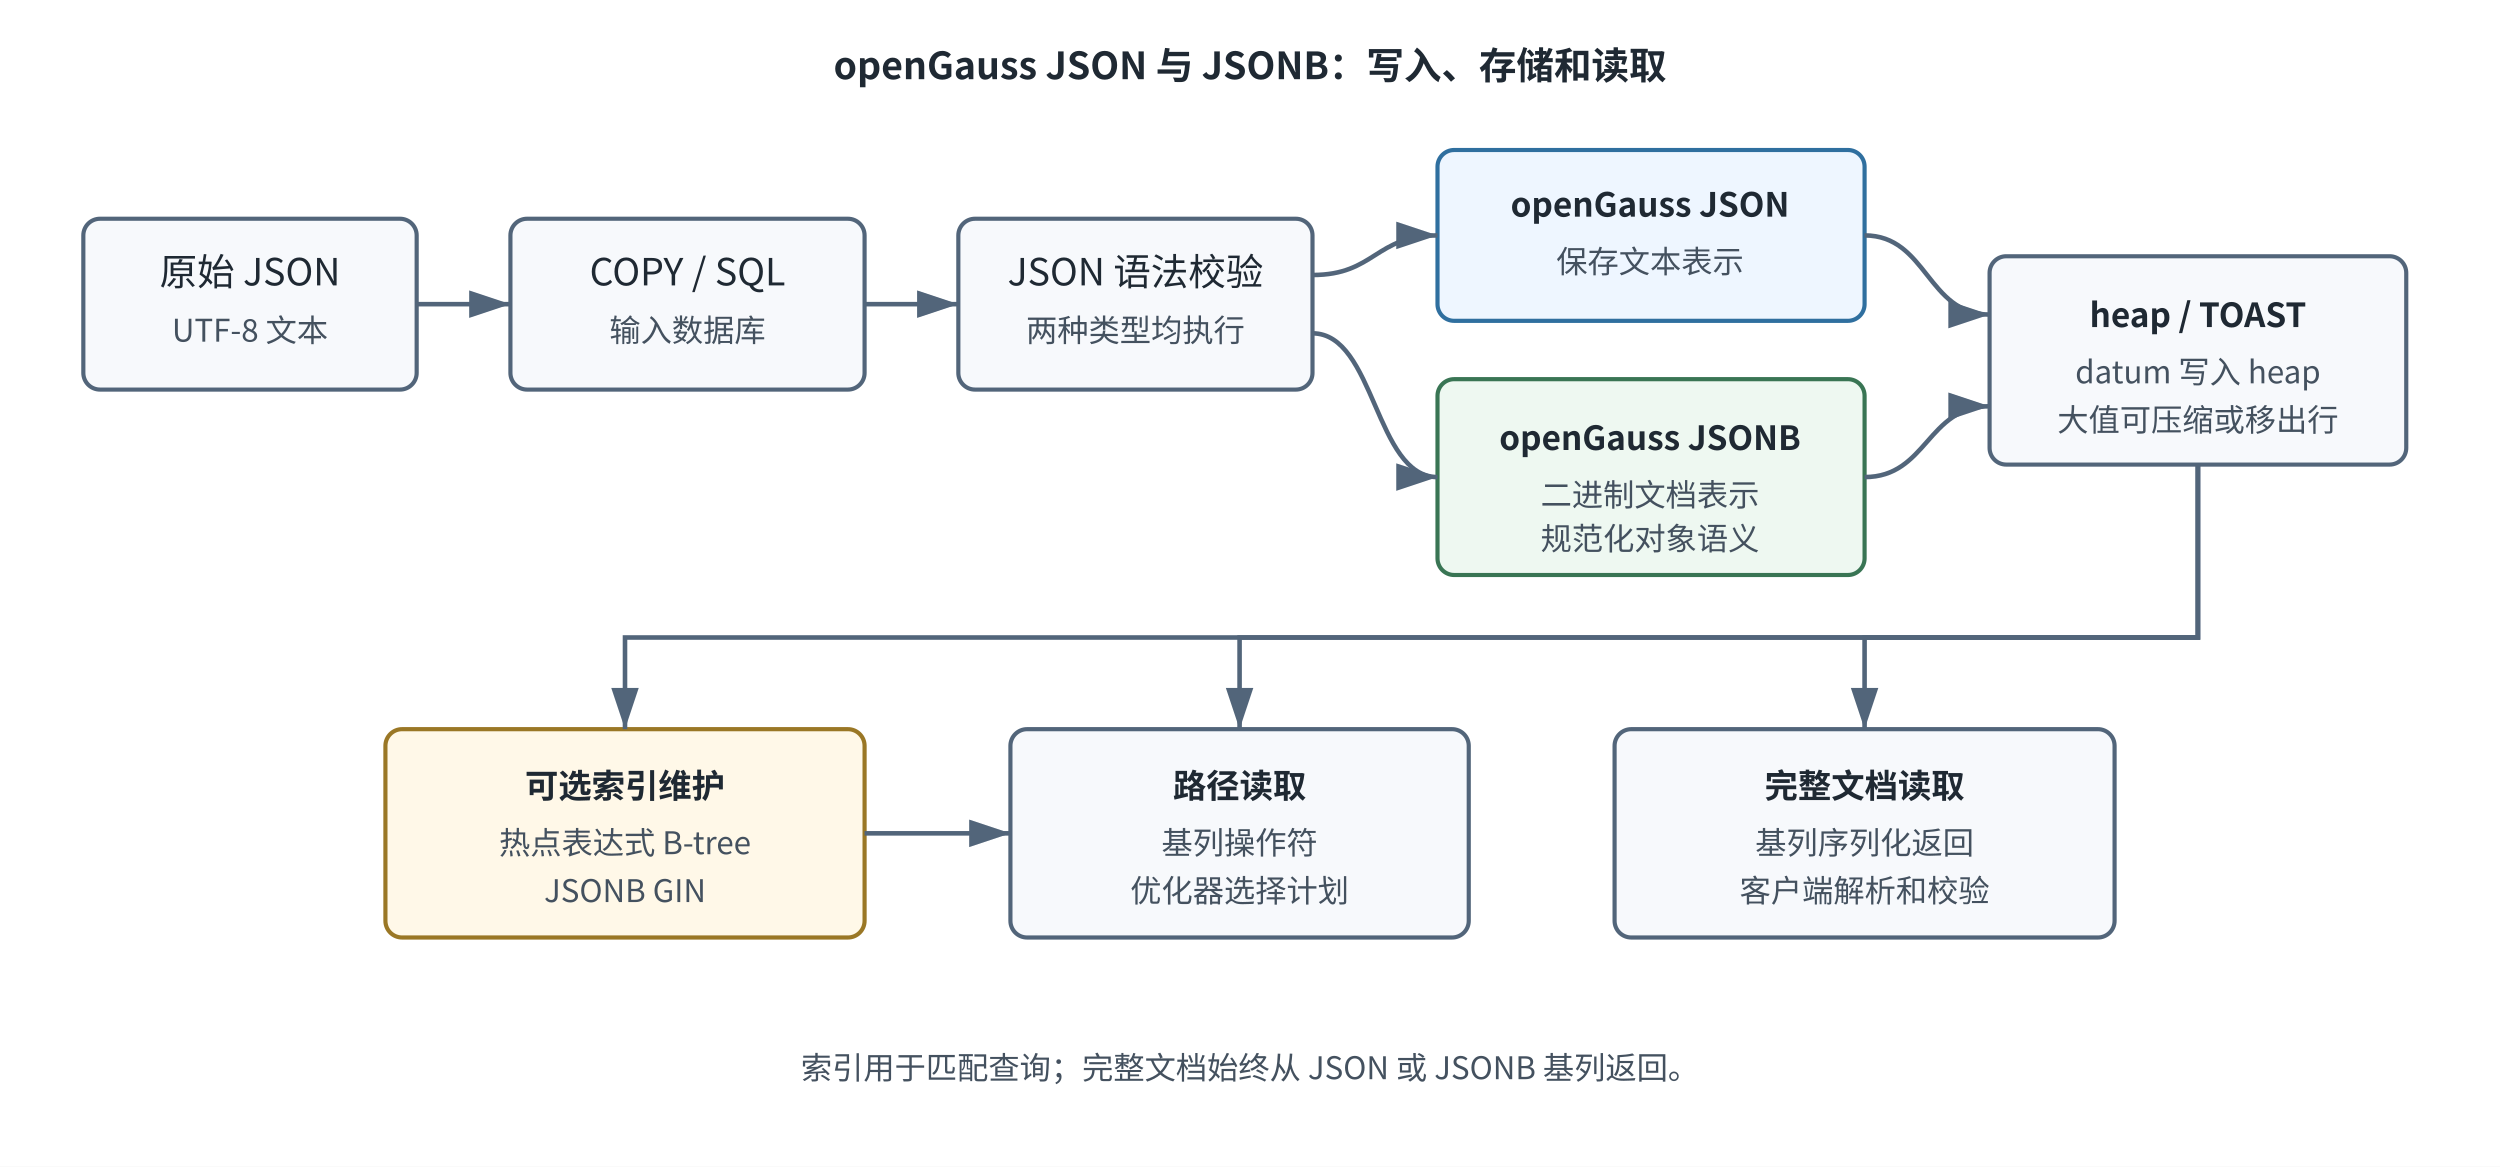
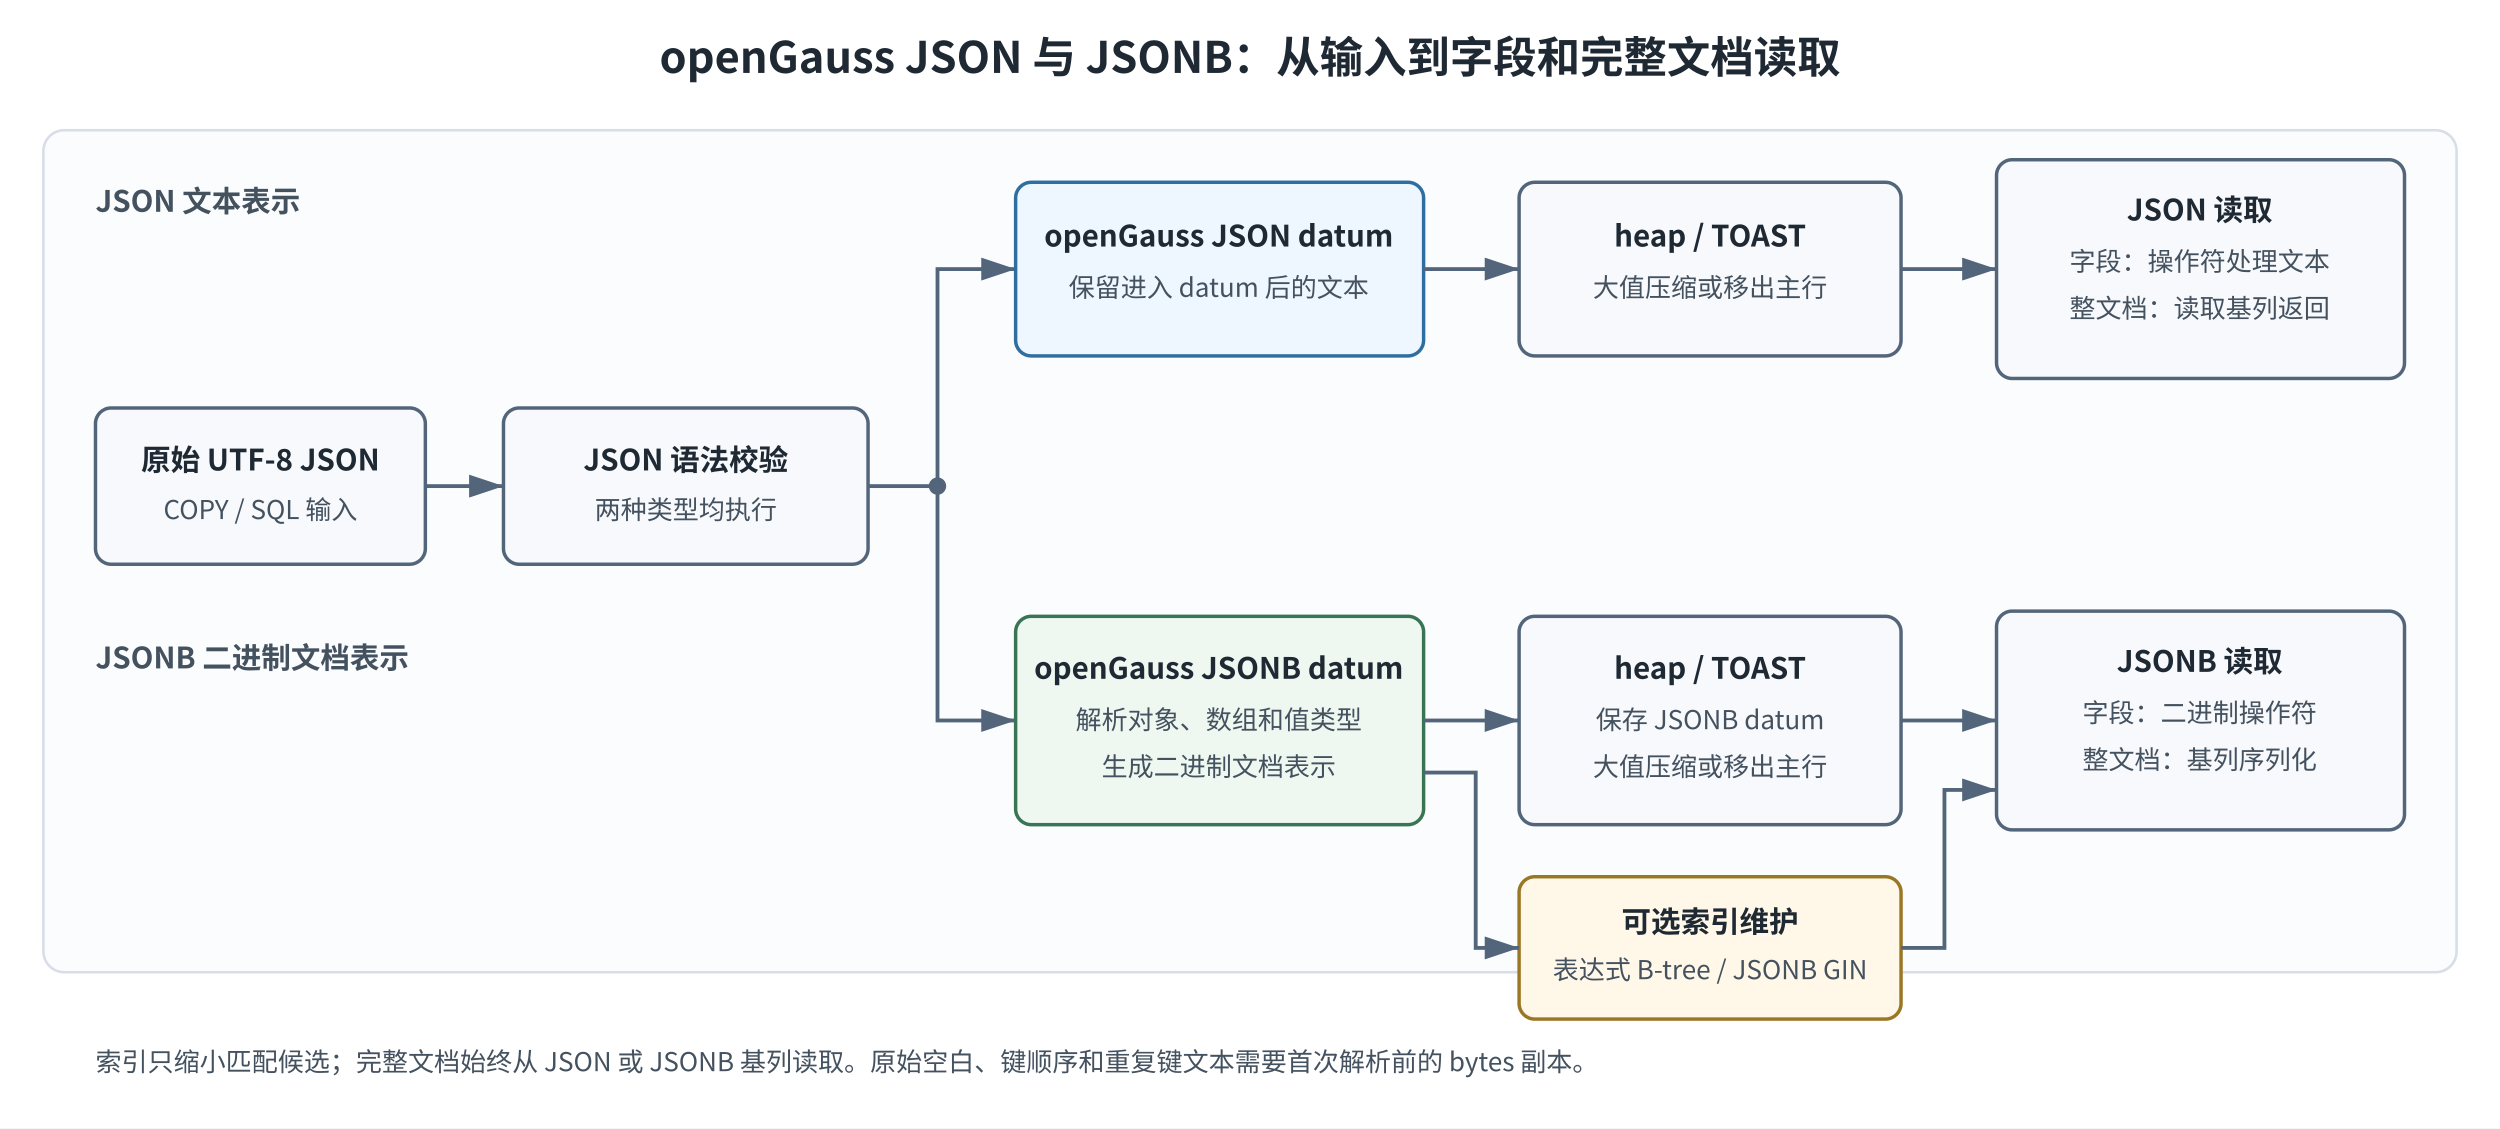
- <svg xmlns="http://www.w3.org/2000/svg" width="1200" height="560" viewBox="0 0 1200 560" role="img" aria-labelledby="title desc">
+ <svg xmlns="http://www.w3.org/2000/svg" width="1440" height="650" viewBox="0 0 1440 650" role="img" aria-labelledby="title desc">
  <defs>
    <style>
-       .box { fill:#f7f9fc; stroke:#52657a; stroke-width:2; rx:8; }
-       .json { fill:#eef6ff; stroke:#2f6f9f; stroke-width:2; rx:8; }
-       .jsonb { fill:#eef8f1; stroke:#397554; stroke-width:2; rx:8; }
-       .note { fill:#fff8e8; stroke:#9a7725; stroke-width:2; rx:8; }
-       .text { font-family:"Noto Sans CJK SC","Microsoft YaHei",sans-serif; font-size:18px; fill:#1f2933; text-anchor:middle; }
-       .small { font-size:15px; fill:#44515f; }
-       .label { font-size:16px; font-weight:600; }
+       .panel { fill:#fbfcfe; stroke:#d7dee8; stroke-width:1.5; }
+       .box { fill:#f7f9fc; stroke:#52657a; stroke-width:2; }
+       .json { fill:#eef6ff; stroke:#2f6f9f; stroke-width:2; }
+       .jsonb { fill:#eef8f1; stroke:#397554; stroke-width:2; }
+       .index { fill:#fff8e8; stroke:#9a7725; stroke-width:2; }
+       .title { font-family:"Microsoft YaHei","Noto Sans CJK SC",sans-serif; font-size:25px; font-weight:700; fill:#1f2933; text-anchor:middle; }
+       .lane { font-family:"Microsoft YaHei","Noto Sans CJK SC",sans-serif; font-size:17px; font-weight:700; fill:#44515f; }
+       .label { font-family:"Microsoft YaHei","Noto Sans CJK SC",sans-serif; font-size:17px; font-weight:700; fill:#1f2933; text-anchor:middle; }
+       .text { font-family:"Microsoft YaHei","Noto Sans CJK SC",sans-serif; font-size:15px; fill:#44515f; text-anchor:middle; }
+       .note { font-family:"Microsoft YaHei","Noto Sans CJK SC",sans-serif; font-size:15px; fill:#44515f; }
      .arrow { stroke:#52657a; stroke-width:2.2; fill:none; marker-end:url(#arrow); }
+       .connector { stroke:#52657a; stroke-width:2.2; fill:none; }
+       .branch { fill:#52657a; }
    </style>
    <marker id="arrow" markerWidth="10" markerHeight="10" refX="9" refY="3" orient="auto" markerUnits="strokeWidth">
      <path d="M0,0 L0,6 L9,3 z" fill="#52657a" />
    </marker>
  </defs>
-   <rect width="1200" height="560" fill="#ffffff" />
-   <text x="600" y="38" class="text" font-size="24" font-weight="700">openGauss JSON 与 JSONB：写入、存储和读取</text>
-   <rect x="40" y="105" width="160" height="82" class="box" />
-   <text x="120" y="137" class="text">原始 JSON</text>
-   <text x="120" y="164" class="text small">UTF-8 文本</text>
-   <rect x="245" y="105" width="170" height="82" class="box" />
-   <text x="330" y="137" class="text">COPY / SQL</text>
-   <text x="330" y="164" class="text small">输入数据库</text>
-   <rect x="460" y="105" width="170" height="82" class="box" />
-   <text x="545" y="137" class="text">JSON 语法校验</text>
-   <text x="545" y="164" class="text small">两种类型均执行</text>
-   <path d="M200 146 H245" class="arrow" />
-   <path d="M415 146 H460" class="arrow" />
-   <rect x="690" y="72" width="205" height="82" class="json" />
-   <text x="792" y="104" class="text label">openGauss JSON</text>
-   <text x="792" y="131" class="text small">保存文本表示</text>
-   <rect x="690" y="182" width="205" height="94" class="jsonb" />
-   <text x="792" y="216" class="text label">openGauss JSONB</text>
-   <text x="792" y="243" class="text small">二进制文档表示</text>
-   <text x="792" y="264" class="text small">规范化对象语义</text>
-   <path d="M630 132 C660 132,660 113,690 113" class="arrow" />
-   <path d="M630 160 C660 160,660 229,690 229" class="arrow" />
-   <rect x="955" y="123" width="200" height="100" class="box" />
-   <text x="1055" y="157" class="text label">heap / TOAST</text>
-   <text x="1055" y="184" class="text small">datum 写入 heap</text>
-   <text x="1055" y="207" class="text small">大值可压缩或移出行</text>
-   <path d="M895 113 C925 113,925 151,955 151" class="arrow" />
-   <path d="M895 229 C925 229,925 195,955 195" class="arrow" />
-   <rect x="185" y="350" width="230" height="100" class="note" />
-   <text x="300" y="383" class="text label">可选索引维护</text>
-   <text x="300" y="410" class="text small">热点表达式 B-tree</text>
-   <text x="300" y="433" class="text small">JSONB GIN</text>
-   <rect x="485" y="350" width="220" height="100" class="box" />
-   <text x="595" y="383" class="text label">路径读取</text>
-   <text x="595" y="410" class="text small">基列操作符</text>
-   <text x="595" y="433" class="text small">优化器选择计划</text>
-   <rect x="775" y="350" width="240" height="100" class="box" />
-   <text x="895" y="383" class="text label">完整文档读取</text>
-   <text x="895" y="410" class="text small">基列序列化返回</text>
-   <text x="895" y="433" class="text small">客户端解析和校验</text>
-   <path d="M1055 223 V306 H300 V350" class="arrow" />
-   <path d="M1055 223 V306 H595 V350" class="arrow" />
-   <path d="M1055 223 V306 H895 V350" class="arrow" />
-   <path d="M415 400 H485" class="arrow" />
-   <text x="600" y="518" class="text small">索引用于匹配查询；完整文档始终从 JSON 或 JSONB 基列返回。</text>
+   <rect width="1440" height="650" fill="#ffffff" />
+   <text x="720" y="42" class="title">openGauss JSON 与 JSONB：从输入到字段和完整文档读取</text>
+   <rect x="25" y="75" width="1390" height="485" rx="12" class="panel" />
+   <rect x="55" y="235" width="190" height="90" rx="9" class="box" />
+   <text x="150" y="271" class="label">原始 UTF-8 JSON</text>
+   <text x="150" y="299" class="text">COPY / SQL 输入</text>
+   <rect x="290" y="235" width="210" height="90" rx="9" class="box" />
+   <text x="395" y="271" class="label">JSON 语法校验</text>
+   <text x="395" y="299" class="text">两种类型均执行</text>
+   <path d="M245 280 H290" class="arrow" />
+   <circle cx="540" cy="280" r="5" class="branch" />
+   <path d="M500 280 H540" class="connector" />
+   <text x="55" y="122" class="lane">JSON 文本表示</text>
+   <path d="M540 280 V155 H585" class="arrow" />
+   <rect x="585" y="105" width="235" height="100" rx="9" class="json" />
+   <text x="702" y="142" class="label">openGauss JSON datum</text>
+   <text x="702" y="171" class="text">保留进入 datum 后的文本</text>
+   <rect x="875" y="105" width="220" height="100" rx="9" class="box" />
+   <text x="985" y="142" class="label">heap / TOAST</text>
+   <text x="985" y="171" class="text">大值压缩或移出主行</text>
+   <path d="M820 155 H875" class="arrow" />
+   <rect x="1150" y="92" width="235" height="126" rx="9" class="box" />
+   <text x="1267" y="127" class="label">JSON 读取</text>
+   <text x="1267" y="156" class="text">字段：操作符处理文本</text>
+   <text x="1267" y="183" class="text">整文档：读取基列返回</text>
+   <path d="M1095 155 H1150" class="arrow" />
+   <text x="55" y="385" class="lane">JSONB 二进制文档表示</text>
+   <path d="M540 280 V415 H585" class="arrow" />
+   <rect x="585" y="355" width="235" height="120" rx="9" class="jsonb" />
+   <text x="702" y="391" class="label">openGauss JSONB datum</text>
+   <text x="702" y="420" class="text">解析对象、数组和值类型</text>
+   <text x="702" y="447" class="text">生成二进制文档表示</text>
+   <rect x="875" y="355" width="220" height="120" rx="9" class="box" />
+   <text x="985" y="391" class="label">heap / TOAST</text>
+   <text x="985" y="420" class="text">保存 JSONB datum</text>
+   <text x="985" y="447" class="text">大值压缩或移出主行</text>
+   <path d="M820 415 H875" class="arrow" />
+   <rect x="875" y="505" width="220" height="82" rx="9" class="index" />
+   <text x="985" y="537" class="label">可选索引维护</text>
+   <text x="985" y="564" class="text">表达式 B-tree / JSONB GIN</text>
+   <path d="M820 445 H850 V546 H875" class="arrow" />
+   <rect x="1150" y="352" width="235" height="126" rx="9" class="box" />
+   <text x="1267" y="387" class="label">JSONB 读取</text>
+   <text x="1267" y="416" class="text">字段：二进制操作符</text>
+   <text x="1267" y="443" class="text">整文档：基列序列化</text>
+   <path d="M1095 415 H1150" class="arrow" />
+   <path d="M1095 546 H1120 V455 H1150" class="arrow" />
+   <text x="55" y="617" class="note">索引只缩小匹配候选；完整文档始终从 JSON 或 JSONB 基列读取。原始空白、键顺序和重复键文本需要首次解析前的 bytes 副本。</text>
</svg>
